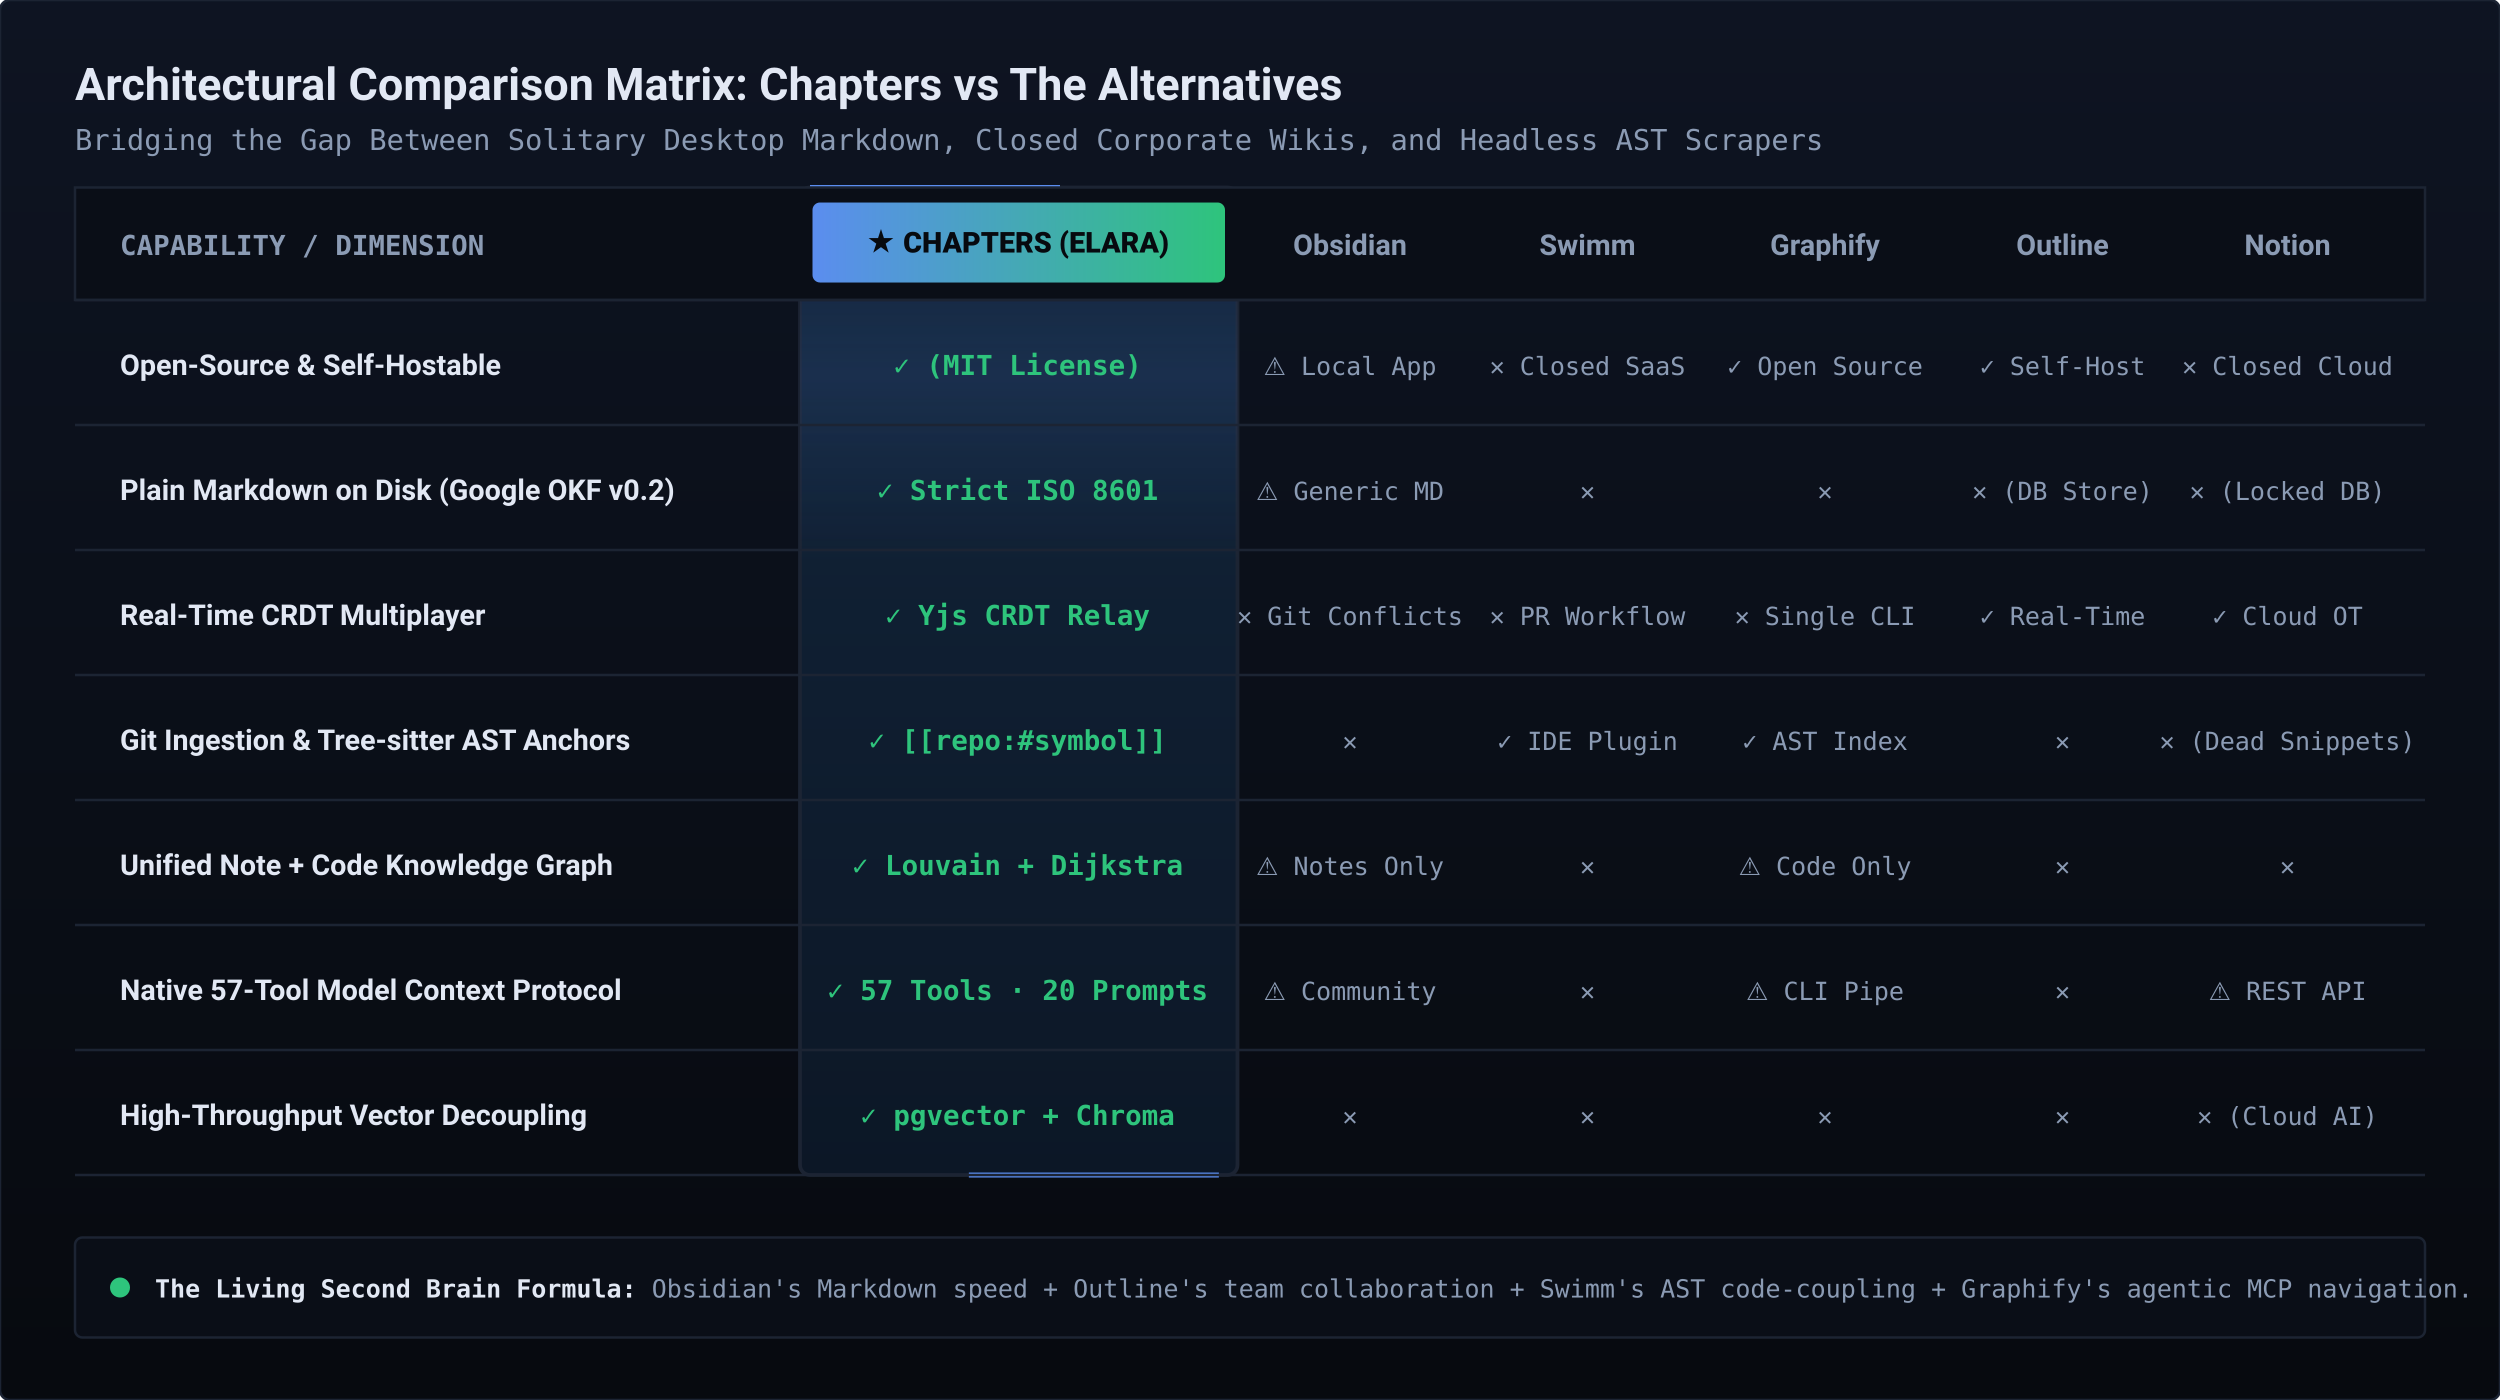
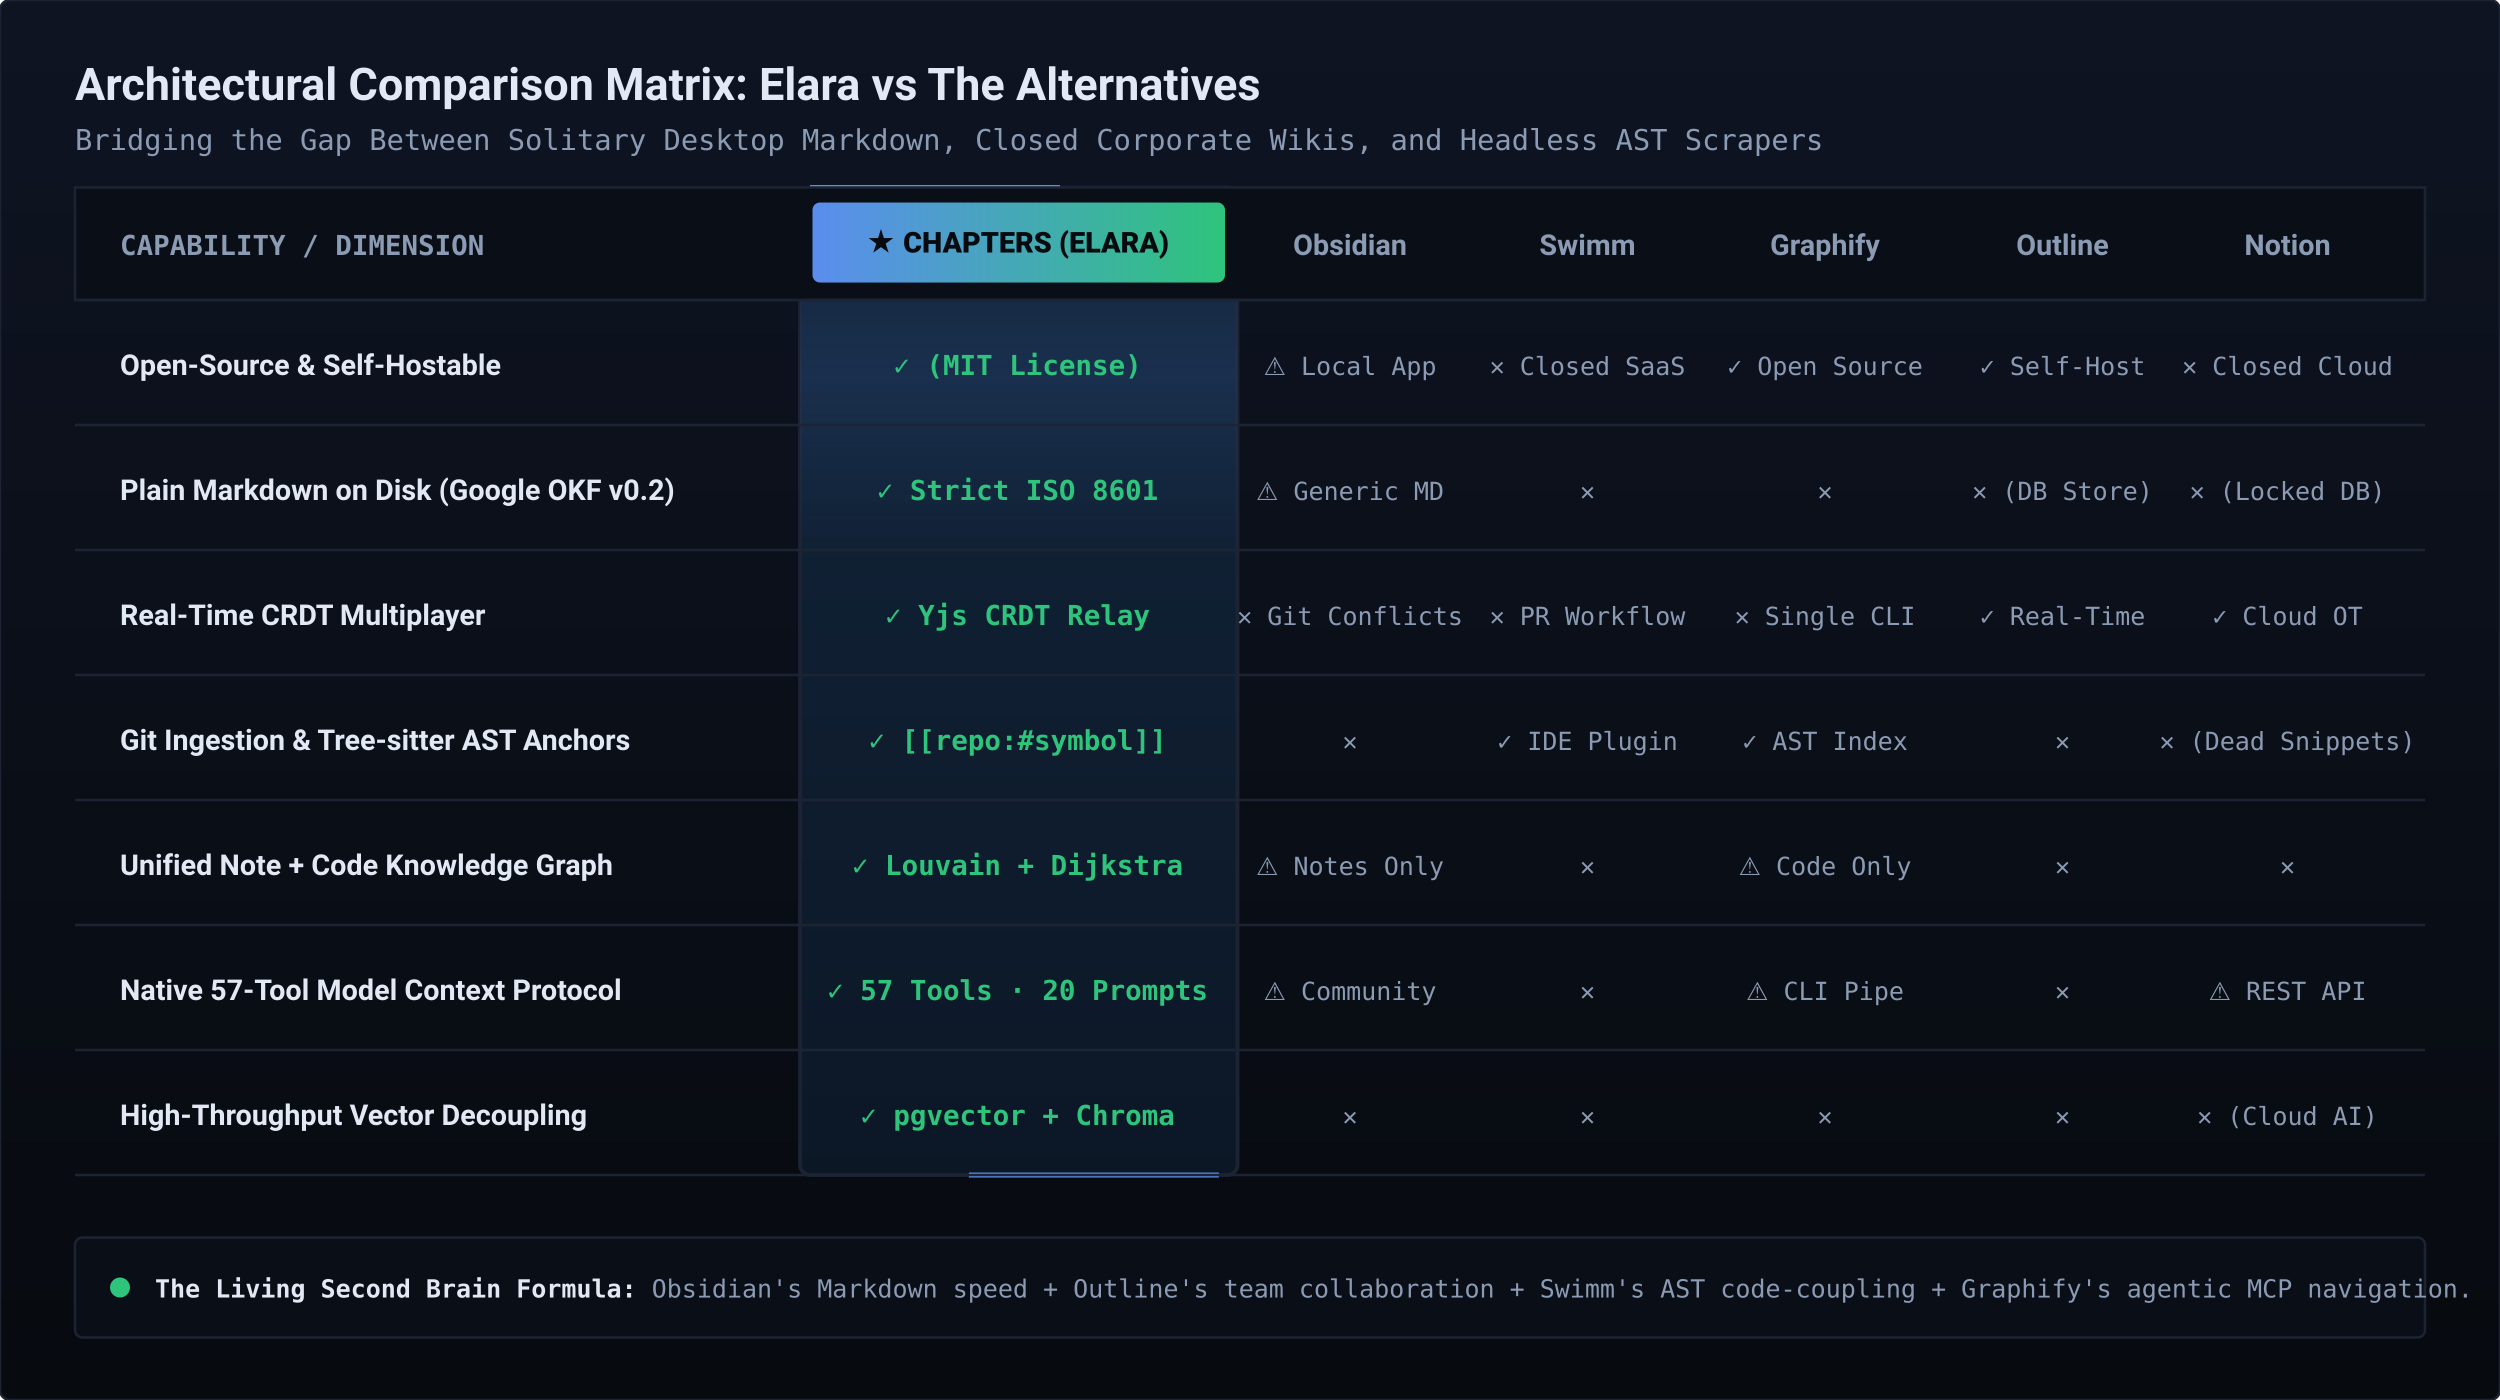
- <svg xmlns="http://www.w3.org/2000/svg" viewBox="0 0 1000 560" role="img" aria-label="Competitive Architectural Matrix: Chapters vs Alternatives">
+ <svg xmlns="http://www.w3.org/2000/svg" viewBox="0 0 1000 560" role="img" aria-label="Competitive Architectural Matrix: Elara vs Alternatives">
  <defs>
    <linearGradient id="compBg" x1="0%" y1="0%" x2="0%" y2="100%">
      <stop offset="0%" stop-color="#0E1422" />
      <stop offset="100%" stop-color="#070A0F" />
    </linearGradient>
    <linearGradient id="highlightGrad" x1="0%" y1="0%" x2="0%" y2="100%">
      <stop offset="0%" stop-color="#12253B" />
      <stop offset="100%" stop-color="#0C1726" />
    </linearGradient>
    <linearGradient id="tagGlow" x1="0%" y1="0%" x2="100%" y2="0%">
      <stop offset="0%" stop-color="#5B8DEF" />
      <stop offset="100%" stop-color="#2EC47C" />
    </linearGradient>
    <linearGradient id="colSheen" x1="0%" y1="0%" x2="0%" y2="100%">
      <stop offset="0%" stop-color="#5B8DEF" stop-opacity="0" />
      <stop offset="50%" stop-color="#5B8DEF" stop-opacity="0.12" />
      <stop offset="100%" stop-color="#5B8DEF" stop-opacity="0" />
    </linearGradient>
    <clipPath id="chaptersColClip">
      <rect x="290" y="0" width="175" height="395" rx="4" />
    </clipPath>
    <style>
      .mono { font-family: ui-monospace, SFMono-Regular, Menlo, Monaco, Consolas, "Geist Mono", monospace; }
      .sans { font-family: -apple-system, BlinkMacSystemFont, "Segoe UI", Roboto, "Geist", Helvetica, Arial, sans-serif; }
      
      /* Neon perimeter tracer gliding smoothly around Chapters column */
      @keyframes traceCol {
        to { stroke-dashoffset: -1140; }
      }
      /* Vertical column sheen glide */
      @keyframes sheenDown {
        0% { transform: translateY(-395px); }
        40%, 100% { transform: translateY(395px); }
      }
      
      .perimeter-tracer {
        stroke-dasharray: 100 470;
        animation: traceCol 6s linear infinite;
      }
      .col-sheen-anim {
        animation: sheenDown 6s infinite ease-in-out;
      }
      @media (prefers-reduced-motion: reduce) {
        .perimeter-tracer, .col-sheen-anim {
          animation: none !important;
        }
      }
    </style>
  </defs>
  <rect width="1000" height="560" rx="4" fill="url(#compBg)" stroke="#1C2433" stroke-width="1" />
  <g transform="translate(30, 24)">
-     <text x="0" y="16" class="sans" font-size="18" font-weight="700" fill="#E2E8F4">Architectural Comparison Matrix: Chapters vs The Alternatives</text>
+     <text x="0" y="16" class="sans" font-size="18" font-weight="700" fill="#E2E8F4">Architectural Comparison Matrix: Elara vs The Alternatives</text>
    <text x="0" y="36" class="mono" font-size="11.5" fill="#8B9BB4">
      Bridging the Gap Between Solitary Desktop Markdown, Closed Corporate Wikis, and Headless AST Scrapers
    </text>
  </g>
  <g transform="translate(30, 75)">
    <rect x="290" y="0" width="175" height="395" rx="4" fill="url(#highlightGrad)" stroke="#1C2433" stroke-width="1.5" />
    <g clip-path="url(#chaptersColClip)">
      <rect x="290" y="0" width="175" height="150" fill="url(#colSheen)" class="col-sheen-anim" />
    </g>
    <rect x="290" y="0" width="175" height="395" rx="4" fill="none" stroke="#5B8DEF" stroke-width="2" class="perimeter-tracer" />
    <rect x="0" y="0" width="940" height="45" fill="#0A0E17" stroke="#1C2433" stroke-width="1" />
    <text x="18" y="27" class="mono" font-size="11" font-weight="700" fill="#8B9BB4">CAPABILITY / DIMENSION</text>
    <rect x="295" y="6" width="165" height="32" rx="3" fill="url(#tagGlow)" />
    <text x="377" y="26" class="sans" font-size="11.5" font-weight="800" fill="#070A0F" text-anchor="middle">★ CHAPTERS (ELARA)</text>
    <text x="510" y="27" class="sans" font-size="11.5" font-weight="600" fill="#8B9BB4" text-anchor="middle">Obsidian</text>
    <text x="605" y="27" class="sans" font-size="11.5" font-weight="600" fill="#8B9BB4" text-anchor="middle">Swimm</text>
    <text x="700" y="27" class="sans" font-size="11.5" font-weight="600" fill="#8B9BB4" text-anchor="middle">Graphify</text>
    <text x="795" y="27" class="sans" font-size="11.5" font-weight="600" fill="#8B9BB4" text-anchor="middle">Outline</text>
    <text x="885" y="27" class="sans" font-size="11.5" font-weight="600" fill="#8B9BB4" text-anchor="middle">Notion</text>
    <line x1="0" y1="45" x2="940" y2="45" stroke="#1C2433" stroke-width="1" />
    <text x="18" y="75" class="sans" font-size="11.5" font-weight="600" fill="#E2E8F4">Open-Source &amp; Self-Hostable</text>
    <text x="377" y="75" class="mono" font-size="11" font-weight="700" fill="#2EC47C" text-anchor="middle">✓ (MIT License)</text>
    <text x="510" y="75" class="mono" font-size="10" fill="#8B9BB4" text-anchor="middle">⚠️ Local App</text>
    <text x="605" y="75" class="mono" font-size="10" fill="#8B9BB4" text-anchor="middle">✕ Closed SaaS</text>
    <text x="700" y="75" class="mono" font-size="10" fill="#8B9BB4" text-anchor="middle">✓ Open Source</text>
    <text x="795" y="75" class="mono" font-size="10" fill="#8B9BB4" text-anchor="middle">✓ Self-Host</text>
    <text x="885" y="75" class="mono" font-size="10" fill="#8B9BB4" text-anchor="middle">✕ Closed Cloud</text>
    <line x1="0" y1="95" x2="940" y2="95" stroke="#1C2433" stroke-width="1" />
    <text x="18" y="125" class="sans" font-size="11.5" font-weight="600" fill="#E2E8F4">Plain Markdown on Disk (Google OKF v0.2)</text>
    <text x="377" y="125" class="mono" font-size="11" font-weight="700" fill="#2EC47C" text-anchor="middle">✓ Strict ISO 8601</text>
    <text x="510" y="125" class="mono" font-size="10" fill="#8B9BB4" text-anchor="middle">⚠️ Generic MD</text>
    <text x="605" y="125" class="mono" font-size="10" fill="#8B9BB4" text-anchor="middle">✕</text>
    <text x="700" y="125" class="mono" font-size="10" fill="#8B9BB4" text-anchor="middle">✕</text>
    <text x="795" y="125" class="mono" font-size="10" fill="#8B9BB4" text-anchor="middle">✕ (DB Store)</text>
    <text x="885" y="125" class="mono" font-size="10" fill="#8B9BB4" text-anchor="middle">✕ (Locked DB)</text>
    <line x1="0" y1="145" x2="940" y2="145" stroke="#1C2433" stroke-width="1" />
    <text x="18" y="175" class="sans" font-size="11.5" font-weight="600" fill="#E2E8F4">Real-Time CRDT Multiplayer</text>
    <text x="377" y="175" class="mono" font-size="11" font-weight="700" fill="#2EC47C" text-anchor="middle">✓ Yjs CRDT Relay</text>
    <text x="510" y="175" class="mono" font-size="10" fill="#8B9BB4" text-anchor="middle">✕ Git Conflicts</text>
    <text x="605" y="175" class="mono" font-size="10" fill="#8B9BB4" text-anchor="middle">✕ PR Workflow</text>
    <text x="700" y="175" class="mono" font-size="10" fill="#8B9BB4" text-anchor="middle">✕ Single CLI</text>
    <text x="795" y="175" class="mono" font-size="10" fill="#8B9BB4" text-anchor="middle">✓ Real-Time</text>
    <text x="885" y="175" class="mono" font-size="10" fill="#8B9BB4" text-anchor="middle">✓ Cloud OT</text>
    <line x1="0" y1="195" x2="940" y2="195" stroke="#1C2433" stroke-width="1" />
    <text x="18" y="225" class="sans" font-size="11.5" font-weight="600" fill="#E2E8F4">Git Ingestion &amp; Tree-sitter AST Anchors</text>
    <text x="377" y="225" class="mono" font-size="11" font-weight="700" fill="#2EC47C" text-anchor="middle">✓ [[repo:#symbol]]</text>
    <text x="510" y="225" class="mono" font-size="10" fill="#8B9BB4" text-anchor="middle">✕</text>
    <text x="605" y="225" class="mono" font-size="10" fill="#8B9BB4" text-anchor="middle">✓ IDE Plugin</text>
    <text x="700" y="225" class="mono" font-size="10" fill="#8B9BB4" text-anchor="middle">✓ AST Index</text>
    <text x="795" y="225" class="mono" font-size="10" fill="#8B9BB4" text-anchor="middle">✕</text>
    <text x="885" y="225" class="mono" font-size="10" fill="#8B9BB4" text-anchor="middle">✕ (Dead Snippets)</text>
    <line x1="0" y1="245" x2="940" y2="245" stroke="#1C2433" stroke-width="1" />
    <text x="18" y="275" class="sans" font-size="11.5" font-weight="600" fill="#E2E8F4">Unified Note + Code Knowledge Graph</text>
    <text x="377" y="275" class="mono" font-size="11" font-weight="700" fill="#2EC47C" text-anchor="middle">✓ Louvain + Dijkstra</text>
    <text x="510" y="275" class="mono" font-size="10" fill="#8B9BB4" text-anchor="middle">⚠️ Notes Only</text>
    <text x="605" y="275" class="mono" font-size="10" fill="#8B9BB4" text-anchor="middle">✕</text>
    <text x="700" y="275" class="mono" font-size="10" fill="#8B9BB4" text-anchor="middle">⚠️ Code Only</text>
    <text x="795" y="275" class="mono" font-size="10" fill="#8B9BB4" text-anchor="middle">✕</text>
    <text x="885" y="275" class="mono" font-size="10" fill="#8B9BB4" text-anchor="middle">✕</text>
    <line x1="0" y1="295" x2="940" y2="295" stroke="#1C2433" stroke-width="1" />
    <text x="18" y="325" class="sans" font-size="11.5" font-weight="600" fill="#E2E8F4">Native 57-Tool Model Context Protocol</text>
    <text x="377" y="325" class="mono" font-size="11" font-weight="700" fill="#2EC47C" text-anchor="middle">✓ 57 Tools · 20 Prompts</text>
    <text x="510" y="325" class="mono" font-size="10" fill="#8B9BB4" text-anchor="middle">⚠️ Community</text>
    <text x="605" y="325" class="mono" font-size="10" fill="#8B9BB4" text-anchor="middle">✕</text>
    <text x="700" y="325" class="mono" font-size="10" fill="#8B9BB4" text-anchor="middle">⚠️ CLI Pipe</text>
    <text x="795" y="325" class="mono" font-size="10" fill="#8B9BB4" text-anchor="middle">✕</text>
    <text x="885" y="325" class="mono" font-size="10" fill="#8B9BB4" text-anchor="middle">⚠️ REST API</text>
    <line x1="0" y1="345" x2="940" y2="345" stroke="#1C2433" stroke-width="1" />
    <text x="18" y="375" class="sans" font-size="11.5" font-weight="600" fill="#E2E8F4">High-Throughput Vector Decoupling</text>
    <text x="377" y="375" class="mono" font-size="11" font-weight="700" fill="#2EC47C" text-anchor="middle">✓ pgvector + Chroma</text>
    <text x="510" y="375" class="mono" font-size="10" fill="#8B9BB4" text-anchor="middle">✕</text>
    <text x="605" y="375" class="mono" font-size="10" fill="#8B9BB4" text-anchor="middle">✕</text>
    <text x="700" y="375" class="mono" font-size="10" fill="#8B9BB4" text-anchor="middle">✕</text>
    <text x="795" y="375" class="mono" font-size="10" fill="#8B9BB4" text-anchor="middle">✕</text>
    <text x="885" y="375" class="mono" font-size="10" fill="#8B9BB4" text-anchor="middle">✕ (Cloud AI)</text>
    <line x1="0" y1="395" x2="940" y2="395" stroke="#1C2433" stroke-width="1" />
  </g>
  <rect x="30" y="495" width="940" height="40" rx="3" fill="#0A0E17" stroke="#1C2433" stroke-width="1" />
  <circle cx="48" cy="515" r="4" fill="#2EC47C" />
  <text x="62" y="519" class="mono" font-size="10" fill="#8B9BB4">
    <tspan fill="#E2E8F4" font-weight="700">The Living Second Brain Formula:</tspan> Obsidian's Markdown speed + Outline's team collaboration + Swimm's AST code-coupling + Graphify's agentic MCP navigation.
  </text>
</svg>
